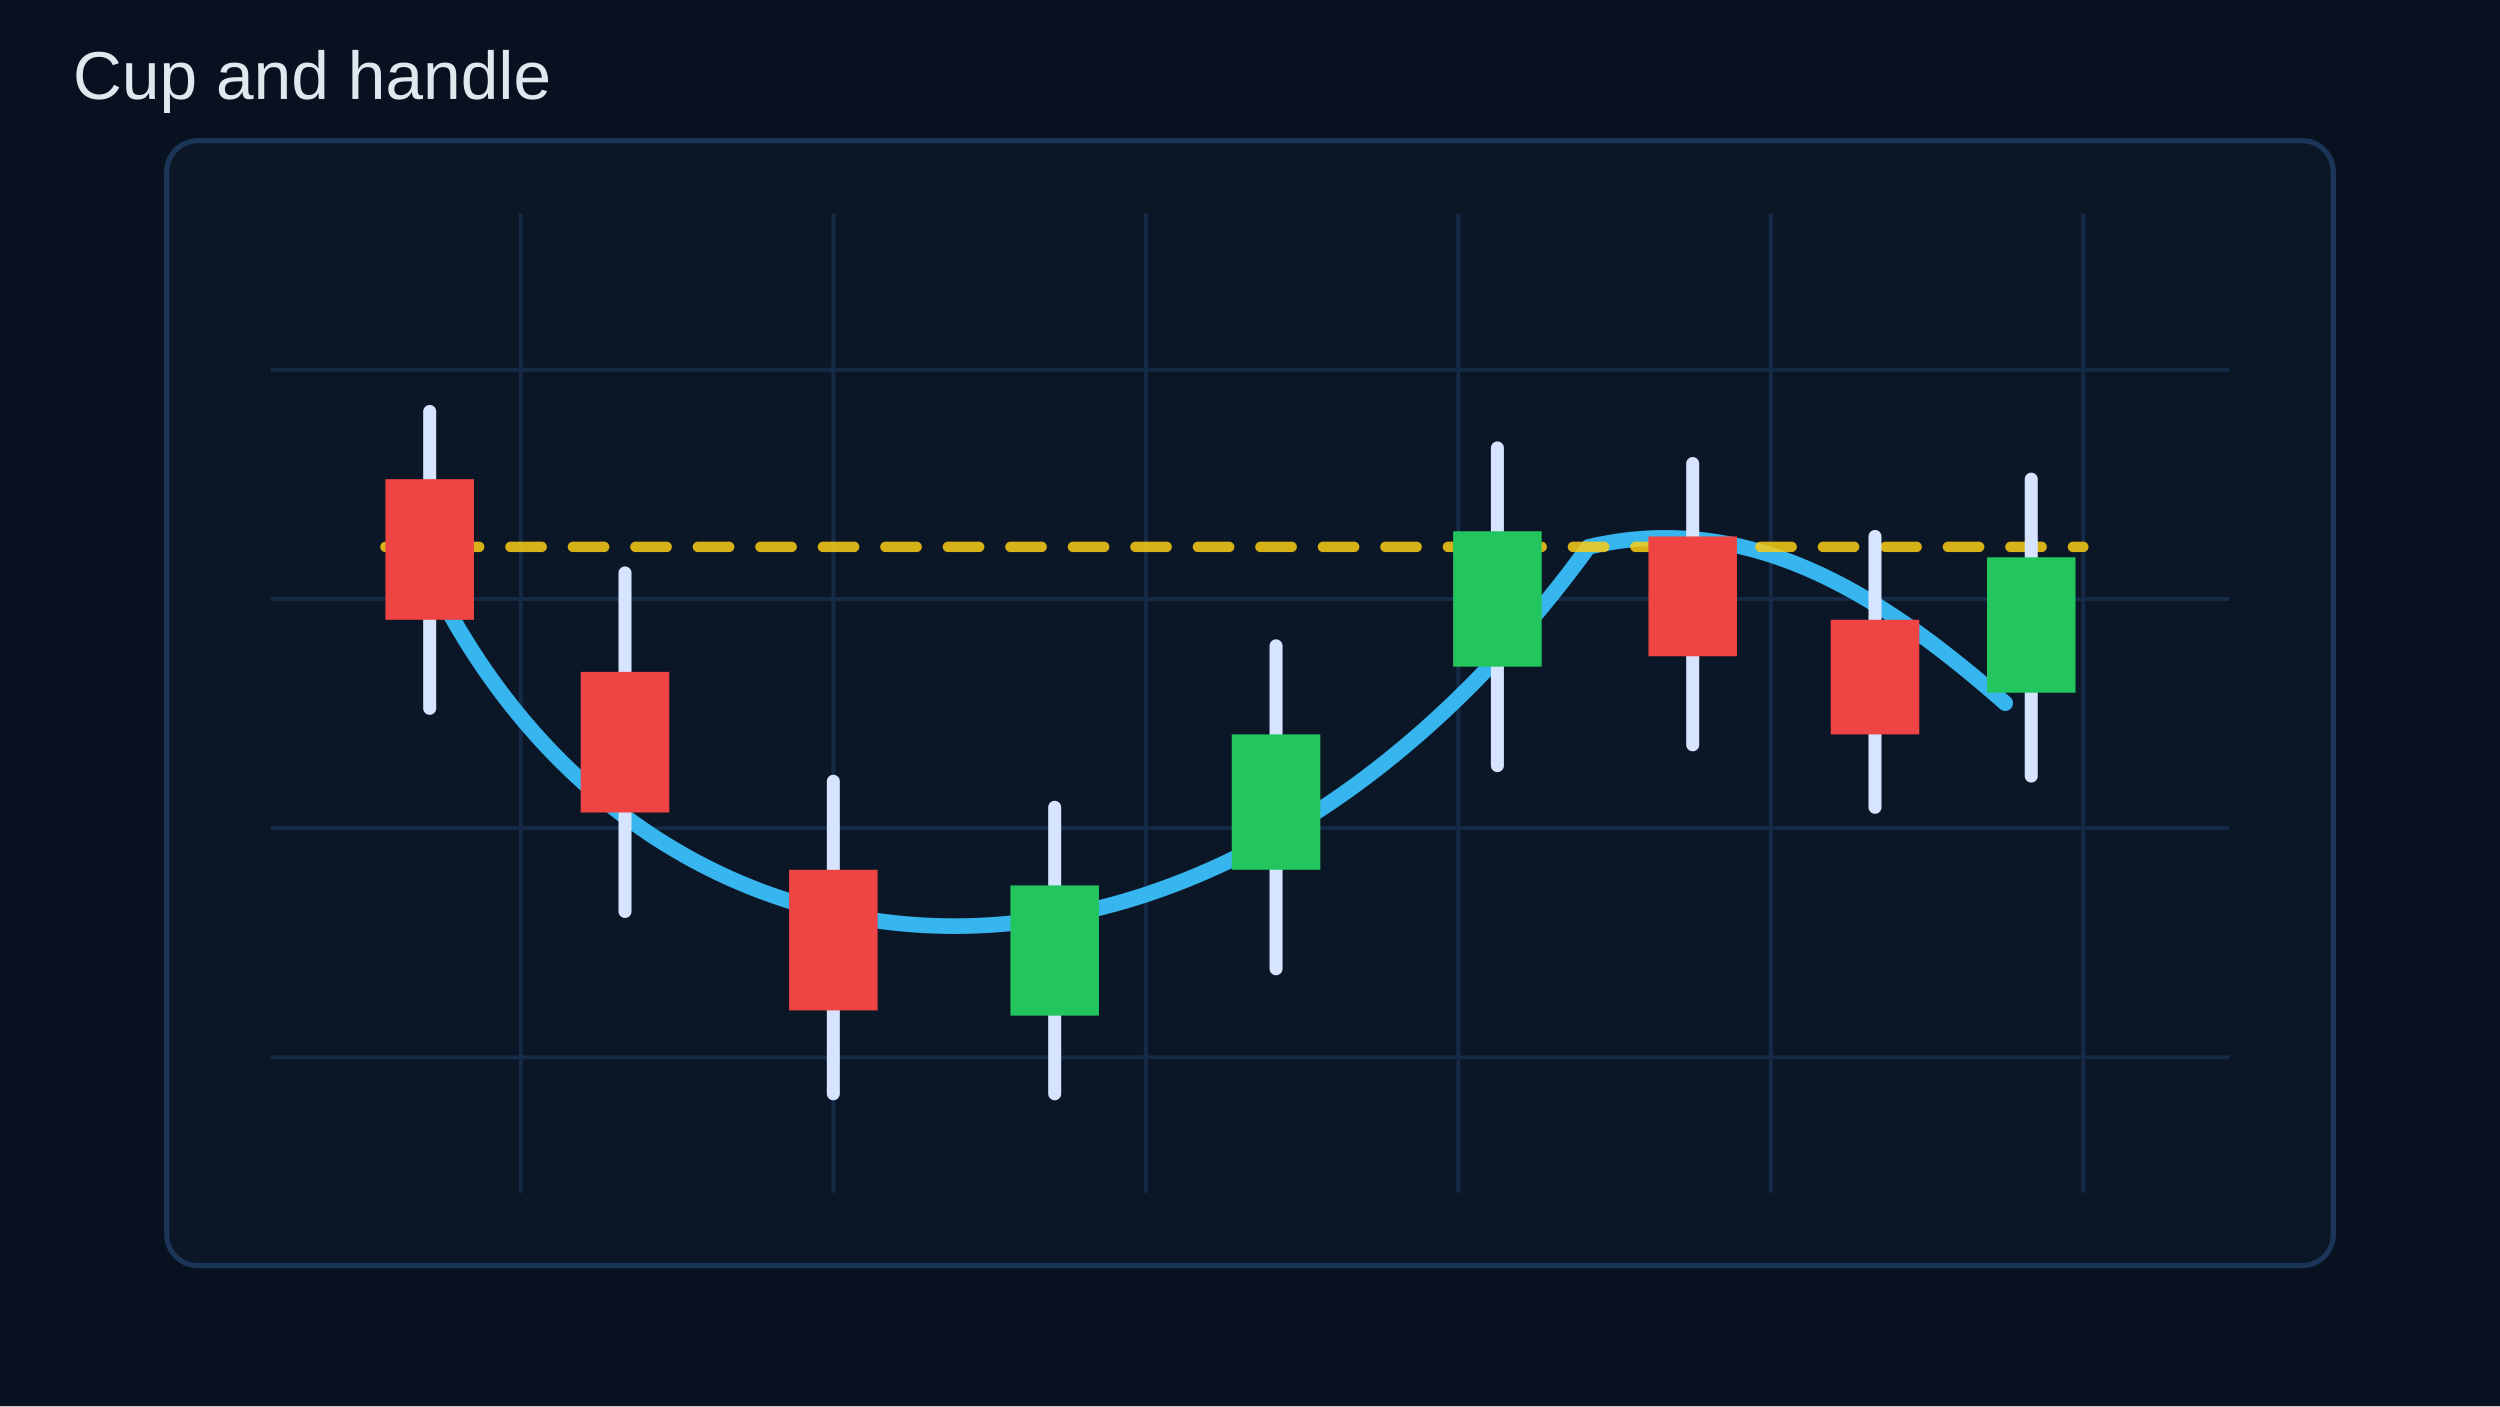
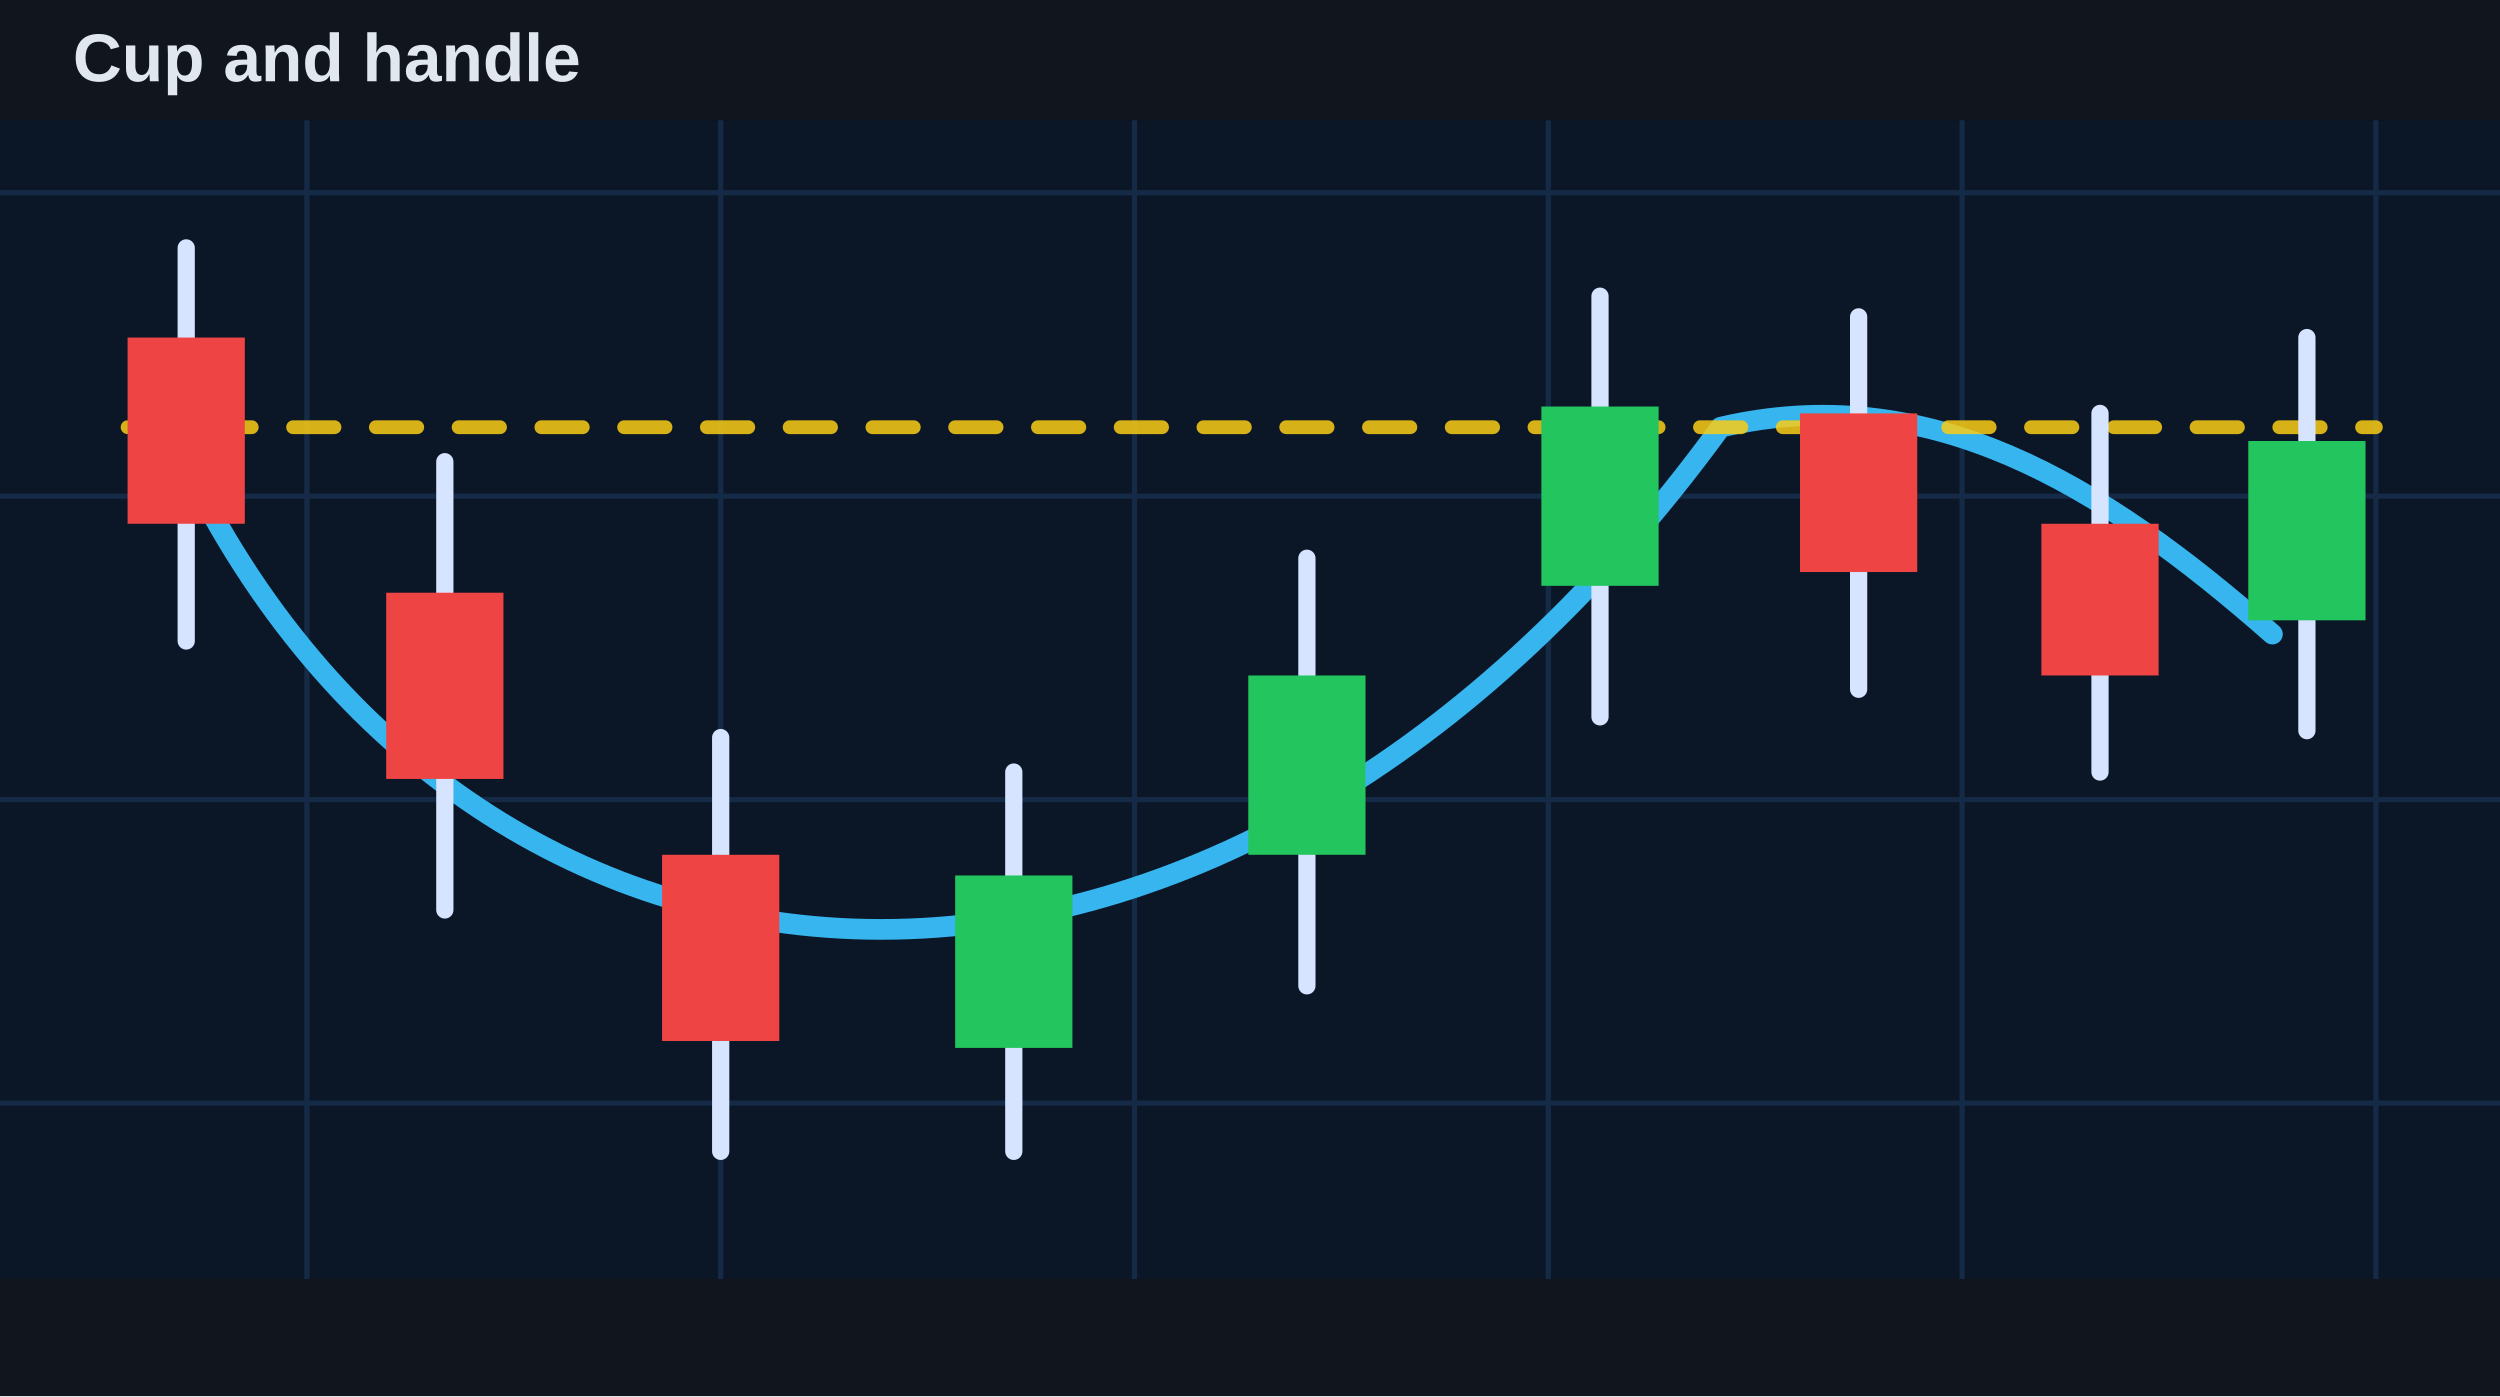
- <svg xmlns="http://www.w3.org/2000/svg" width="960" height="540" viewBox="0 0 960 540" aria-hidden="true">
-   <rect width="960" height="540" fill="#07111f" />
-   <rect x="64" y="54" width="832" height="432" rx="12" fill="#0b1626" stroke="#1b3558" stroke-width="2" />
-   <g stroke="#18304d" stroke-width="1.5" opacity=".8">
-     <path d="M104 142H856M104 230H856M104 318H856M104 406H856" />
-     <path d="M200 82V458M320 82V458M440 82V458M560 82V458M680 82V458M800 82V458" />
-   </g>
-   <path d="M160 210C240 392 460 416 610 210C670 196 720 226 770 270" fill="none" stroke="#38bdf8" stroke-width="6" stroke-linecap="round" stroke-linejoin="round" opacity="0.95" />
-   <path d="M148 210L800 210" fill="none" stroke="#facc15" stroke-width="4" stroke-linecap="round" opacity="0.85" stroke-dasharray="12 12" />
-   <g opacity="1">
-     <line x1="165" y1="158" x2="165" y2="272" stroke="#d6e4ff" stroke-width="5" stroke-linecap="round" />
-     <rect x="148" y="184" width="34" height="54" fill="#ef4444" />
-   </g>
-   <g opacity="1">
-     <line x1="240" y1="220" x2="240" y2="350" stroke="#d6e4ff" stroke-width="5" stroke-linecap="round" />
-     <rect x="223" y="258" width="34" height="54" fill="#ef4444" />
-   </g>
-   <g opacity="1">
-     <line x1="320" y1="300" x2="320" y2="420" stroke="#d6e4ff" stroke-width="5" stroke-linecap="round" />
-     <rect x="303" y="334" width="34" height="54" fill="#ef4444" />
-   </g>
-   <g opacity="1">
-     <line x1="405" y1="310" x2="405" y2="420" stroke="#d6e4ff" stroke-width="5" stroke-linecap="round" />
-     <rect x="388" y="340" width="34" height="50" fill="#22c55e" />
-   </g>
-   <g opacity="1">
-     <line x1="490" y1="248" x2="490" y2="372" stroke="#d6e4ff" stroke-width="5" stroke-linecap="round" />
-     <rect x="473" y="282" width="34" height="52" fill="#22c55e" />
-   </g>
-   <g opacity="1">
-     <line x1="575" y1="172" x2="575" y2="294" stroke="#d6e4ff" stroke-width="5" stroke-linecap="round" />
-     <rect x="558" y="204" width="34" height="52" fill="#22c55e" />
-   </g>
-   <g opacity="1">
-     <line x1="650" y1="178" x2="650" y2="286" stroke="#d6e4ff" stroke-width="5" stroke-linecap="round" />
-     <rect x="633" y="206" width="34" height="46" fill="#ef4444" />
-   </g>
-   <g opacity="1">
-     <line x1="720" y1="206" x2="720" y2="310" stroke="#d6e4ff" stroke-width="5" stroke-linecap="round" />
-     <rect x="703" y="238" width="34" height="44" fill="#ef4444" />
-   </g>
-   <g opacity="1">
-     <line x1="780" y1="184" x2="780" y2="298" stroke="#d6e4ff" stroke-width="5" stroke-linecap="round" />
-     <rect x="763" y="214" width="34" height="52" fill="#22c55e" />
-   </g>
-   <text x="28" y="38" font-family="Arial, sans-serif" font-size="26" fill="#e1e7ef">Cup and handle</text>
+ <svg xmlns="http://www.w3.org/2000/svg" role="img" viewBox="0 0 960 536.11">
+   <rect width="960" height="536.11" fill="#10151e" />
+   <text x="28" y="31.2" font-family="Arial, sans-serif" font-size="26" font-weight="700" fill="#e1e7ef">Cup and handle</text>
+   <svg x="0" y="46.2" width="960" height="444.91" viewBox="111 121 725 336">
+     <rect width="960" height="540" fill="#07111f" />
+     <rect x="64" y="54" width="832" height="432" rx="12" fill="#0b1626" stroke="#1b3558" stroke-width="2" />
+     <g stroke="#18304d" stroke-width="1.5" opacity=".8">
+       <path d="M104 142H856M104 230H856M104 318H856M104 406H856" />
+       <path d="M200 82V458M320 82V458M440 82V458M560 82V458M680 82V458M800 82V458" />
+     </g>
+     <path d="M160 210C240 392 460 416 610 210C670 196 720 226 770 270" fill="none" stroke="#38bdf8" stroke-width="6" stroke-linecap="round" stroke-linejoin="round" opacity="0.95" />
+     <path d="M148 210L800 210" fill="none" stroke="#facc15" stroke-width="4" stroke-linecap="round" opacity="0.85" stroke-dasharray="12 12" />
+     <g opacity="1">
+       <line x1="165" y1="158" x2="165" y2="272" stroke="#d6e4ff" stroke-width="5" stroke-linecap="round" />
+       <rect x="148" y="184" width="34" height="54" fill="#ef4444" />
+     </g>
+     <g opacity="1">
+       <line x1="240" y1="220" x2="240" y2="350" stroke="#d6e4ff" stroke-width="5" stroke-linecap="round" />
+       <rect x="223" y="258" width="34" height="54" fill="#ef4444" />
+     </g>
+     <g opacity="1">
+       <line x1="320" y1="300" x2="320" y2="420" stroke="#d6e4ff" stroke-width="5" stroke-linecap="round" />
+       <rect x="303" y="334" width="34" height="54" fill="#ef4444" />
+     </g>
+     <g opacity="1">
+       <line x1="405" y1="310" x2="405" y2="420" stroke="#d6e4ff" stroke-width="5" stroke-linecap="round" />
+       <rect x="388" y="340" width="34" height="50" fill="#22c55e" />
+     </g>
+     <g opacity="1">
+       <line x1="490" y1="248" x2="490" y2="372" stroke="#d6e4ff" stroke-width="5" stroke-linecap="round" />
+       <rect x="473" y="282" width="34" height="52" fill="#22c55e" />
+     </g>
+     <g opacity="1">
+       <line x1="575" y1="172" x2="575" y2="294" stroke="#d6e4ff" stroke-width="5" stroke-linecap="round" />
+       <rect x="558" y="204" width="34" height="52" fill="#22c55e" />
+     </g>
+     <g opacity="1">
+       <line x1="650" y1="178" x2="650" y2="286" stroke="#d6e4ff" stroke-width="5" stroke-linecap="round" />
+       <rect x="633" y="206" width="34" height="46" fill="#ef4444" />
+     </g>
+     <g opacity="1">
+       <line x1="720" y1="206" x2="720" y2="310" stroke="#d6e4ff" stroke-width="5" stroke-linecap="round" />
+       <rect x="703" y="238" width="34" height="44" fill="#ef4444" />
+     </g>
+     <g opacity="1">
+       <line x1="780" y1="184" x2="780" y2="298" stroke="#d6e4ff" stroke-width="5" stroke-linecap="round" />
+       <rect x="763" y="214" width="34" height="52" fill="#22c55e" />
+     </g>
+   </svg>
</svg>
